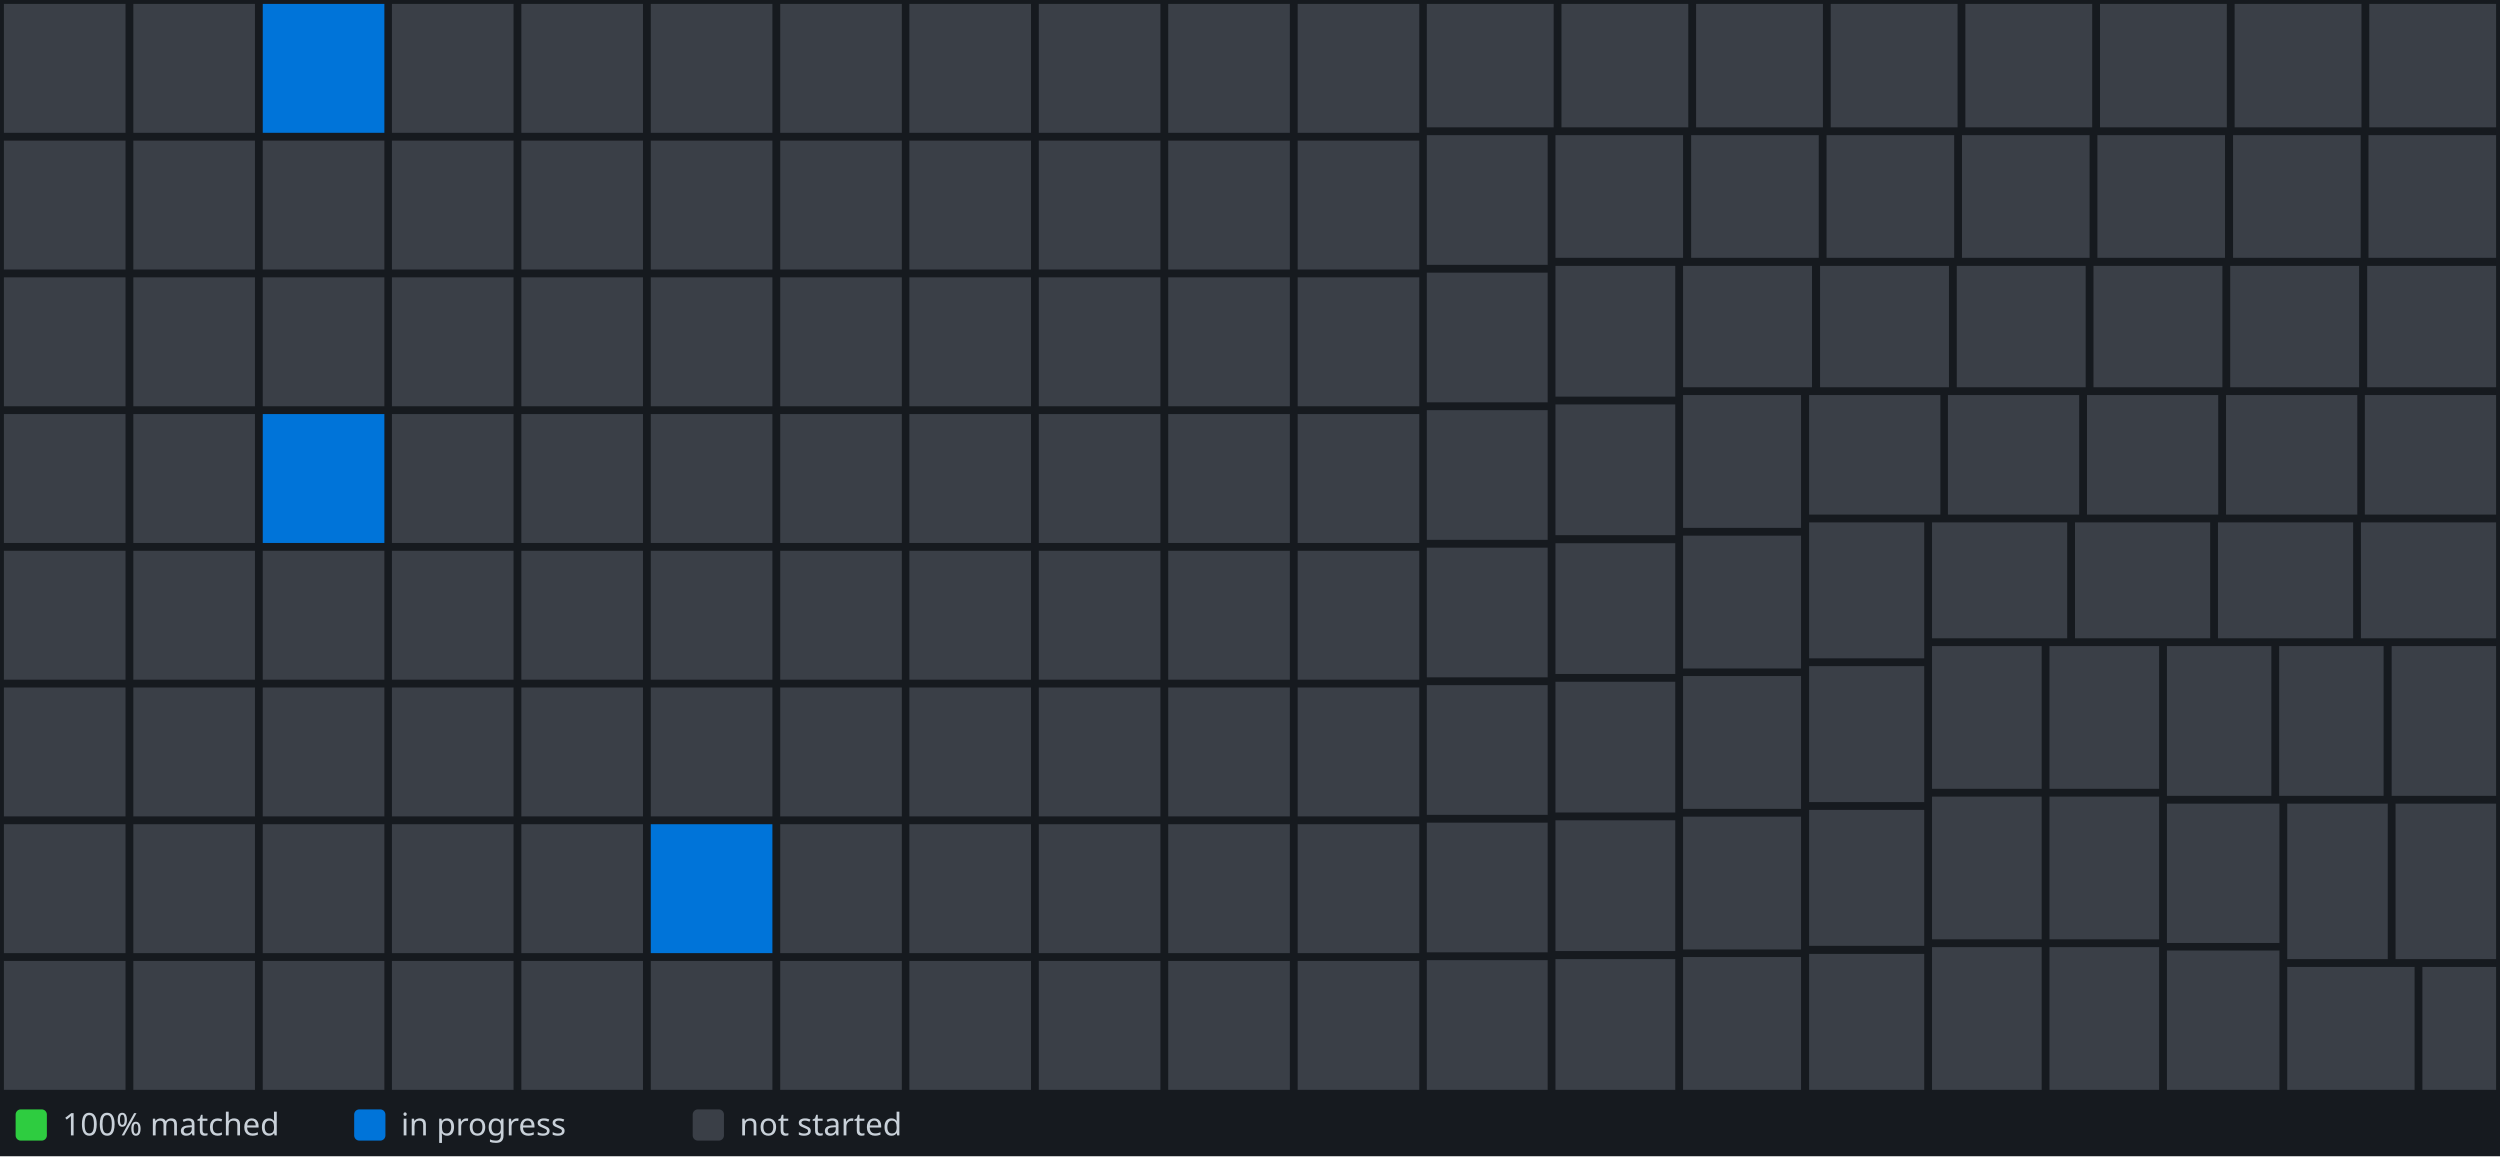
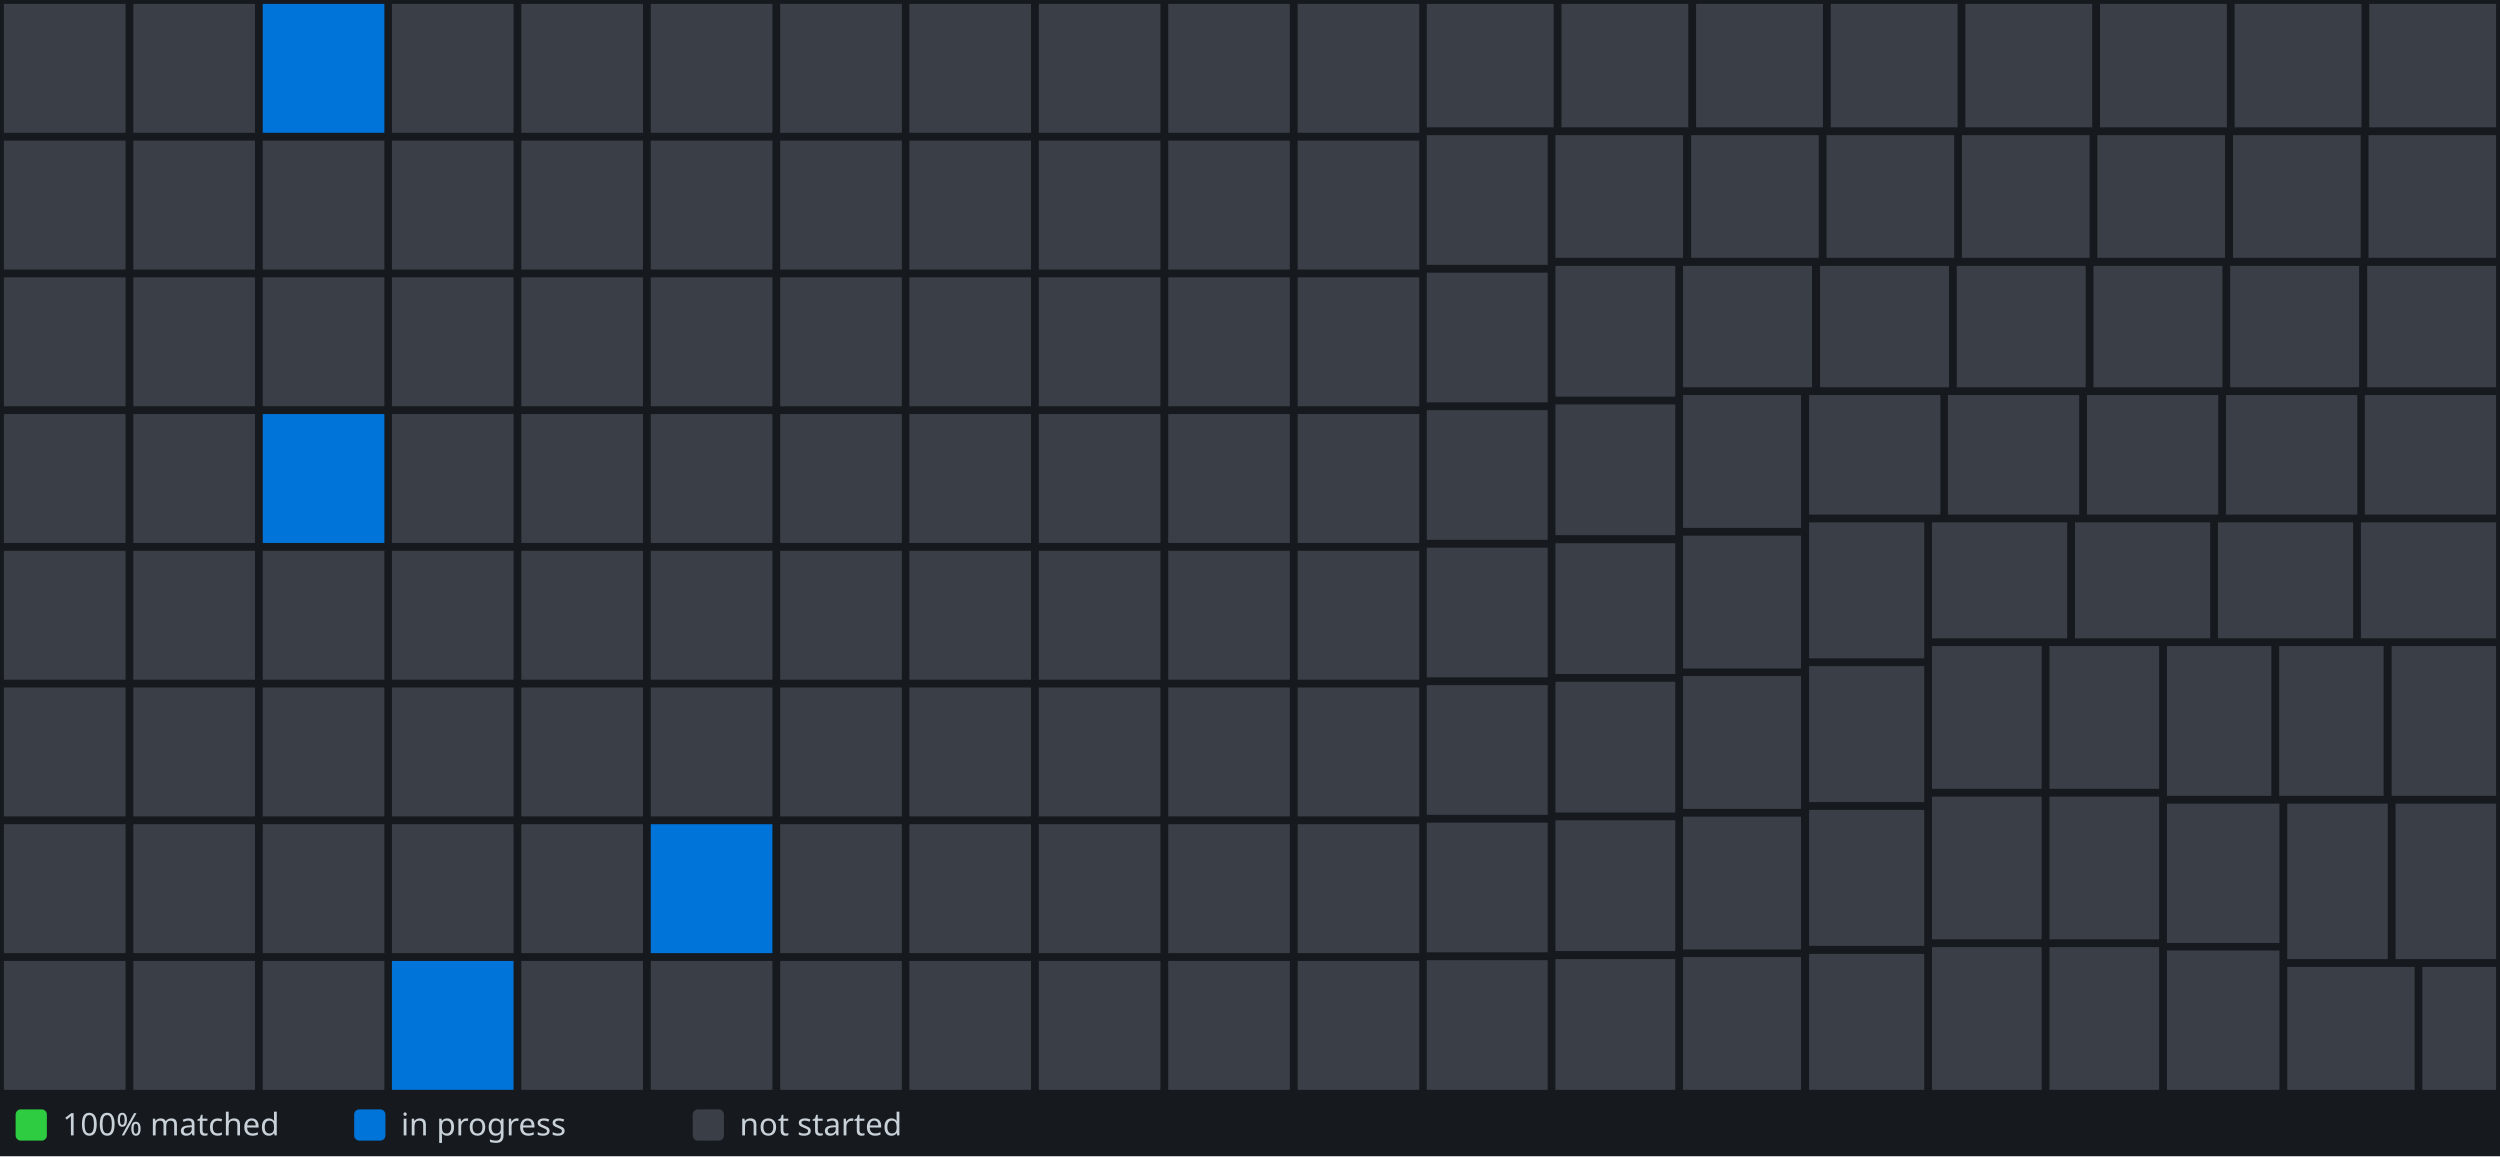
<svg xmlns="http://www.w3.org/2000/svg" width="960" height="444" viewBox="0 0 960 444">
  <rect width="960" height="444" fill="#161a1f" />
  <rect x="1.0" y="1.0" width="47.7" height="50.5" fill="#3a3f47" stroke="#161a1f" />
  <rect x="1.0" y="53.5" width="47.7" height="50.5" fill="#3a3f47" stroke="#161a1f" />
  <rect x="1.0" y="106.0" width="47.7" height="50.5" fill="#3a3f47" stroke="#161a1f" />
  <rect x="1.0" y="158.5" width="47.7" height="50.5" fill="#3a3f47" stroke="#161a1f" />
  <rect x="1.0" y="211.0" width="47.7" height="50.5" fill="#3a3f47" stroke="#161a1f" />
  <rect x="1.0" y="263.5" width="47.7" height="50.5" fill="#3a3f47" stroke="#161a1f" />
  <rect x="1.0" y="316.0" width="47.7" height="50.5" fill="#3a3f47" stroke="#161a1f" />
  <rect x="1.0" y="368.5" width="47.7" height="50.5" fill="#3a3f47" stroke="#161a1f" />
  <rect x="50.7" y="1.0" width="47.7" height="50.5" fill="#3a3f47" stroke="#161a1f" />
  <rect x="50.7" y="53.5" width="47.7" height="50.5" fill="#3a3f47" stroke="#161a1f" />
  <rect x="50.7" y="106.0" width="47.7" height="50.5" fill="#3a3f47" stroke="#161a1f" />
  <rect x="50.7" y="158.5" width="47.7" height="50.5" fill="#3a3f47" stroke="#161a1f" />
  <rect x="50.7" y="211.0" width="47.7" height="50.5" fill="#3a3f47" stroke="#161a1f" />
  <rect x="50.7" y="263.5" width="47.7" height="50.5" fill="#3a3f47" stroke="#161a1f" />
  <rect x="50.7" y="316.0" width="47.7" height="50.5" fill="#3a3f47" stroke="#161a1f" />
  <rect x="50.7" y="368.5" width="47.7" height="50.5" fill="#3a3f47" stroke="#161a1f" />
  <rect x="100.4" y="1.0" width="47.7" height="50.5" fill="#0074d9" stroke="#161a1f" />
  <rect x="100.4" y="53.5" width="47.7" height="50.5" fill="#3a3f47" stroke="#161a1f" />
  <rect x="100.4" y="106.0" width="47.7" height="50.5" fill="#3a3f47" stroke="#161a1f" />
  <rect x="100.4" y="158.5" width="47.7" height="50.5" fill="#0074d9" stroke="#161a1f" />
  <rect x="100.4" y="211.0" width="47.7" height="50.5" fill="#3a3f47" stroke="#161a1f" />
  <rect x="100.4" y="263.5" width="47.7" height="50.5" fill="#3a3f47" stroke="#161a1f" />
  <rect x="100.4" y="316.0" width="47.7" height="50.5" fill="#3a3f47" stroke="#161a1f" />
  <rect x="100.4" y="368.5" width="47.7" height="50.5" fill="#3a3f47" stroke="#161a1f" />
  <rect x="150.0" y="1.0" width="47.7" height="50.5" fill="#3a3f47" stroke="#161a1f" />
  <rect x="150.0" y="53.5" width="47.7" height="50.5" fill="#3a3f47" stroke="#161a1f" />
  <rect x="150.0" y="106.0" width="47.7" height="50.5" fill="#3a3f47" stroke="#161a1f" />
  <rect x="150.0" y="158.5" width="47.7" height="50.5" fill="#3a3f47" stroke="#161a1f" />
  <rect x="150.0" y="211.0" width="47.7" height="50.5" fill="#3a3f47" stroke="#161a1f" />
  <rect x="150.0" y="263.5" width="47.7" height="50.5" fill="#3a3f47" stroke="#161a1f" />
  <rect x="150.0" y="316.0" width="47.7" height="50.5" fill="#3a3f47" stroke="#161a1f" />
-   <rect x="150.0" y="368.5" width="47.7" height="50.5" fill="#3a3f47" stroke="#161a1f" />
+   <rect x="150.0" y="368.5" width="47.7" height="50.5" fill="#0074d9" stroke="#161a1f" />
  <rect x="199.7" y="1.0" width="47.7" height="50.5" fill="#3a3f47" stroke="#161a1f" />
  <rect x="199.7" y="53.5" width="47.7" height="50.5" fill="#3a3f47" stroke="#161a1f" />
  <rect x="199.7" y="106.0" width="47.7" height="50.5" fill="#3a3f47" stroke="#161a1f" />
  <rect x="199.7" y="158.5" width="47.7" height="50.5" fill="#3a3f47" stroke="#161a1f" />
  <rect x="199.7" y="211.0" width="47.7" height="50.5" fill="#3a3f47" stroke="#161a1f" />
  <rect x="199.7" y="263.5" width="47.7" height="50.5" fill="#3a3f47" stroke="#161a1f" />
  <rect x="199.7" y="316.0" width="47.7" height="50.5" fill="#3a3f47" stroke="#161a1f" />
  <rect x="199.7" y="368.5" width="47.7" height="50.5" fill="#3a3f47" stroke="#161a1f" />
  <rect x="249.4" y="1.0" width="47.7" height="50.5" fill="#3a3f47" stroke="#161a1f" />
  <rect x="249.4" y="53.5" width="47.7" height="50.5" fill="#3a3f47" stroke="#161a1f" />
  <rect x="249.4" y="106.0" width="47.7" height="50.5" fill="#3a3f47" stroke="#161a1f" />
  <rect x="249.4" y="158.5" width="47.7" height="50.5" fill="#3a3f47" stroke="#161a1f" />
  <rect x="249.4" y="211.0" width="47.7" height="50.5" fill="#3a3f47" stroke="#161a1f" />
  <rect x="249.4" y="263.5" width="47.7" height="50.5" fill="#3a3f47" stroke="#161a1f" />
  <rect x="249.4" y="316.0" width="47.7" height="50.5" fill="#0074d9" stroke="#161a1f" />
  <rect x="249.4" y="368.5" width="47.7" height="50.5" fill="#3a3f47" stroke="#161a1f" />
  <rect x="299.1" y="1.0" width="47.7" height="50.5" fill="#3a3f47" stroke="#161a1f" />
  <rect x="299.1" y="53.5" width="47.7" height="50.5" fill="#3a3f47" stroke="#161a1f" />
  <rect x="299.1" y="106.0" width="47.7" height="50.5" fill="#3a3f47" stroke="#161a1f" />
  <rect x="299.1" y="158.5" width="47.7" height="50.5" fill="#3a3f47" stroke="#161a1f" />
  <rect x="299.1" y="211.0" width="47.7" height="50.5" fill="#3a3f47" stroke="#161a1f" />
  <rect x="299.1" y="263.5" width="47.7" height="50.5" fill="#3a3f47" stroke="#161a1f" />
  <rect x="299.1" y="316.0" width="47.7" height="50.5" fill="#3a3f47" stroke="#161a1f" />
  <rect x="299.1" y="368.5" width="47.7" height="50.5" fill="#3a3f47" stroke="#161a1f" />
  <rect x="348.7" y="1.0" width="47.7" height="50.5" fill="#3a3f47" stroke="#161a1f" />
  <rect x="348.7" y="53.5" width="47.7" height="50.5" fill="#3a3f47" stroke="#161a1f" />
  <rect x="348.7" y="106.0" width="47.7" height="50.5" fill="#3a3f47" stroke="#161a1f" />
  <rect x="348.7" y="158.5" width="47.7" height="50.5" fill="#3a3f47" stroke="#161a1f" />
  <rect x="348.7" y="211.0" width="47.7" height="50.5" fill="#3a3f47" stroke="#161a1f" />
  <rect x="348.7" y="263.5" width="47.7" height="50.5" fill="#3a3f47" stroke="#161a1f" />
  <rect x="348.7" y="316.0" width="47.7" height="50.5" fill="#3a3f47" stroke="#161a1f" />
  <rect x="348.7" y="368.5" width="47.7" height="50.5" fill="#3a3f47" stroke="#161a1f" />
  <rect x="398.4" y="1.0" width="47.7" height="50.5" fill="#3a3f47" stroke="#161a1f" />
  <rect x="398.4" y="53.5" width="47.7" height="50.5" fill="#3a3f47" stroke="#161a1f" />
  <rect x="398.4" y="106.0" width="47.7" height="50.5" fill="#3a3f47" stroke="#161a1f" />
  <rect x="398.4" y="158.5" width="47.7" height="50.5" fill="#3a3f47" stroke="#161a1f" />
  <rect x="398.4" y="211.0" width="47.7" height="50.5" fill="#3a3f47" stroke="#161a1f" />
  <rect x="398.4" y="263.5" width="47.7" height="50.5" fill="#3a3f47" stroke="#161a1f" />
  <rect x="398.4" y="316.0" width="47.7" height="50.5" fill="#3a3f47" stroke="#161a1f" />
  <rect x="398.4" y="368.5" width="47.7" height="50.5" fill="#3a3f47" stroke="#161a1f" />
  <rect x="448.1" y="1.0" width="47.7" height="50.5" fill="#3a3f47" stroke="#161a1f" />
  <rect x="448.1" y="53.5" width="47.7" height="50.5" fill="#3a3f47" stroke="#161a1f" />
  <rect x="448.1" y="106.0" width="47.7" height="50.5" fill="#3a3f47" stroke="#161a1f" />
  <rect x="448.1" y="158.5" width="47.7" height="50.5" fill="#3a3f47" stroke="#161a1f" />
  <rect x="448.1" y="211.0" width="47.7" height="50.5" fill="#3a3f47" stroke="#161a1f" />
  <rect x="448.1" y="263.5" width="47.7" height="50.5" fill="#3a3f47" stroke="#161a1f" />
  <rect x="448.1" y="316.0" width="47.7" height="50.5" fill="#3a3f47" stroke="#161a1f" />
  <rect x="448.1" y="368.5" width="47.7" height="50.5" fill="#3a3f47" stroke="#161a1f" />
  <rect x="497.8" y="1.0" width="47.7" height="50.5" fill="#3a3f47" stroke="#161a1f" />
  <rect x="497.8" y="53.5" width="47.7" height="50.5" fill="#3a3f47" stroke="#161a1f" />
  <rect x="497.8" y="106.0" width="47.7" height="50.5" fill="#3a3f47" stroke="#161a1f" />
  <rect x="497.8" y="158.5" width="47.7" height="50.5" fill="#3a3f47" stroke="#161a1f" />
  <rect x="497.8" y="211.0" width="47.7" height="50.5" fill="#3a3f47" stroke="#161a1f" />
  <rect x="497.8" y="263.5" width="47.7" height="50.5" fill="#3a3f47" stroke="#161a1f" />
  <rect x="497.8" y="316.0" width="47.7" height="50.5" fill="#3a3f47" stroke="#161a1f" />
  <rect x="497.8" y="368.5" width="47.7" height="50.5" fill="#3a3f47" stroke="#161a1f" />
  <rect x="547.4" y="1.0" width="49.7" height="48.4" fill="#3a3f47" stroke="#161a1f" />
  <rect x="599.1" y="1.0" width="49.7" height="48.4" fill="#3a3f47" stroke="#161a1f" />
  <rect x="650.8" y="1.0" width="49.7" height="48.4" fill="#3a3f47" stroke="#161a1f" />
  <rect x="702.5" y="1.0" width="49.7" height="48.4" fill="#3a3f47" stroke="#161a1f" />
  <rect x="754.2" y="1.0" width="49.7" height="48.4" fill="#3a3f47" stroke="#161a1f" />
  <rect x="805.9" y="1.0" width="49.7" height="48.4" fill="#3a3f47" stroke="#161a1f" />
  <rect x="857.6" y="1.0" width="49.7" height="48.4" fill="#3a3f47" stroke="#161a1f" />
  <rect x="909.3" y="1.0" width="49.7" height="48.4" fill="#3a3f47" stroke="#161a1f" />
  <rect x="547.4" y="51.4" width="47.4" height="50.8" fill="#3a3f47" stroke="#161a1f" />
  <rect x="547.4" y="104.2" width="47.4" height="50.8" fill="#3a3f47" stroke="#161a1f" />
  <rect x="547.4" y="157.0" width="47.4" height="50.8" fill="#3a3f47" stroke="#161a1f" />
  <rect x="547.4" y="209.8" width="47.4" height="50.8" fill="#3a3f47" stroke="#161a1f" />
  <rect x="547.4" y="262.6" width="47.4" height="50.8" fill="#3a3f47" stroke="#161a1f" />
  <rect x="547.4" y="315.4" width="47.4" height="50.8" fill="#3a3f47" stroke="#161a1f" />
  <rect x="547.4" y="368.2" width="47.4" height="50.8" fill="#3a3f47" stroke="#161a1f" />
  <rect x="596.8" y="51.4" width="50.0" height="48.1" fill="#3a3f47" stroke="#161a1f" />
  <rect x="648.9" y="51.4" width="50.0" height="48.1" fill="#3a3f47" stroke="#161a1f" />
  <rect x="700.9" y="51.4" width="50.0" height="48.1" fill="#3a3f47" stroke="#161a1f" />
  <rect x="752.9" y="51.4" width="50.0" height="48.1" fill="#3a3f47" stroke="#161a1f" />
  <rect x="804.9" y="51.4" width="50.0" height="48.1" fill="#3a3f47" stroke="#161a1f" />
  <rect x="857.0" y="51.4" width="50.0" height="48.1" fill="#3a3f47" stroke="#161a1f" />
  <rect x="909.0" y="51.4" width="50.0" height="48.1" fill="#3a3f47" stroke="#161a1f" />
  <rect x="596.8" y="101.6" width="47.0" height="51.2" fill="#3a3f47" stroke="#161a1f" />
  <rect x="596.8" y="154.8" width="47.0" height="51.2" fill="#3a3f47" stroke="#161a1f" />
  <rect x="596.8" y="208.1" width="47.0" height="51.2" fill="#3a3f47" stroke="#161a1f" />
  <rect x="596.8" y="261.3" width="47.0" height="51.2" fill="#3a3f47" stroke="#161a1f" />
  <rect x="596.8" y="314.5" width="47.0" height="51.2" fill="#3a3f47" stroke="#161a1f" />
  <rect x="596.8" y="367.8" width="47.0" height="51.2" fill="#3a3f47" stroke="#161a1f" />
  <rect x="645.8" y="101.6" width="50.5" height="47.6" fill="#3a3f47" stroke="#161a1f" />
  <rect x="698.4" y="101.6" width="50.5" height="47.6" fill="#3a3f47" stroke="#161a1f" />
  <rect x="750.9" y="101.6" width="50.5" height="47.6" fill="#3a3f47" stroke="#161a1f" />
  <rect x="803.4" y="101.6" width="50.5" height="47.6" fill="#3a3f47" stroke="#161a1f" />
  <rect x="855.9" y="101.6" width="50.5" height="47.6" fill="#3a3f47" stroke="#161a1f" />
  <rect x="908.5" y="101.6" width="50.5" height="47.6" fill="#3a3f47" stroke="#161a1f" />
  <rect x="645.8" y="151.2" width="46.3" height="52.0" fill="#3a3f47" stroke="#161a1f" />
  <rect x="645.8" y="205.2" width="46.3" height="52.0" fill="#3a3f47" stroke="#161a1f" />
  <rect x="645.8" y="259.1" width="46.3" height="52.0" fill="#3a3f47" stroke="#161a1f" />
  <rect x="645.8" y="313.1" width="46.3" height="52.0" fill="#3a3f47" stroke="#161a1f" />
  <rect x="645.8" y="367.0" width="46.3" height="52.0" fill="#3a3f47" stroke="#161a1f" />
  <rect x="694.2" y="151.2" width="51.4" height="46.9" fill="#3a3f47" stroke="#161a1f" />
  <rect x="747.5" y="151.2" width="51.4" height="46.9" fill="#3a3f47" stroke="#161a1f" />
  <rect x="800.9" y="151.2" width="51.4" height="46.9" fill="#3a3f47" stroke="#161a1f" />
  <rect x="854.3" y="151.2" width="51.4" height="46.9" fill="#3a3f47" stroke="#161a1f" />
  <rect x="907.6" y="151.2" width="51.4" height="46.9" fill="#3a3f47" stroke="#161a1f" />
  <rect x="694.2" y="200.1" width="45.2" height="53.2" fill="#3a3f47" stroke="#161a1f" />
  <rect x="694.2" y="255.3" width="45.2" height="53.2" fill="#3a3f47" stroke="#161a1f" />
  <rect x="694.2" y="310.5" width="45.2" height="53.2" fill="#3a3f47" stroke="#161a1f" />
  <rect x="694.2" y="365.8" width="45.2" height="53.2" fill="#3a3f47" stroke="#161a1f" />
  <rect x="741.4" y="200.1" width="52.9" height="45.5" fill="#3a3f47" stroke="#161a1f" />
  <rect x="796.3" y="200.1" width="52.9" height="45.5" fill="#3a3f47" stroke="#161a1f" />
  <rect x="851.2" y="200.1" width="52.9" height="45.5" fill="#3a3f47" stroke="#161a1f" />
  <rect x="906.1" y="200.1" width="52.9" height="45.5" fill="#3a3f47" stroke="#161a1f" />
  <rect x="741.4" y="247.6" width="43.1" height="55.8" fill="#3a3f47" stroke="#161a1f" />
  <rect x="741.4" y="305.4" width="43.1" height="55.8" fill="#3a3f47" stroke="#161a1f" />
  <rect x="741.4" y="363.2" width="43.1" height="55.8" fill="#3a3f47" stroke="#161a1f" />
  <rect x="786.5" y="247.6" width="43.1" height="55.8" fill="#3a3f47" stroke="#161a1f" />
  <rect x="786.5" y="305.4" width="43.1" height="55.8" fill="#3a3f47" stroke="#161a1f" />
  <rect x="786.5" y="363.2" width="43.1" height="55.8" fill="#3a3f47" stroke="#161a1f" />
  <rect x="831.6" y="247.6" width="41.1" height="58.5" fill="#3a3f47" stroke="#161a1f" />
  <rect x="874.7" y="247.6" width="41.1" height="58.5" fill="#3a3f47" stroke="#161a1f" />
  <rect x="917.9" y="247.6" width="41.1" height="58.5" fill="#3a3f47" stroke="#161a1f" />
  <rect x="831.6" y="308.1" width="44.2" height="54.5" fill="#3a3f47" stroke="#161a1f" />
  <rect x="831.6" y="364.5" width="44.2" height="54.5" fill="#3a3f47" stroke="#161a1f" />
  <rect x="877.8" y="308.1" width="39.6" height="60.7" fill="#3a3f47" stroke="#161a1f" />
  <rect x="919.4" y="308.1" width="39.6" height="60.7" fill="#3a3f47" stroke="#161a1f" />
  <rect x="877.8" y="370.8" width="49.9" height="48.2" fill="#3a3f47" stroke="#161a1f" />
  <rect x="929.7" y="370.8" width="29.3" height="48.2" fill="#3a3f47" stroke="#161a1f" />
  <rect x="6" y="426" width="12" height="12" rx="2" fill="#2ecc40" />
  <text x="24" y="436" font-family="sans-serif" font-size="12" fill="#c9d1d9">100% matched</text>
  <rect x="136" y="426" width="12" height="12" rx="2" fill="#0074d9" />
  <text x="154" y="436" font-family="sans-serif" font-size="12" fill="#c9d1d9">in progress</text>
  <rect x="266" y="426" width="12" height="12" rx="2" fill="#3a3f47" />
  <text x="284" y="436" font-family="sans-serif" font-size="12" fill="#c9d1d9">not started</text>
</svg>
